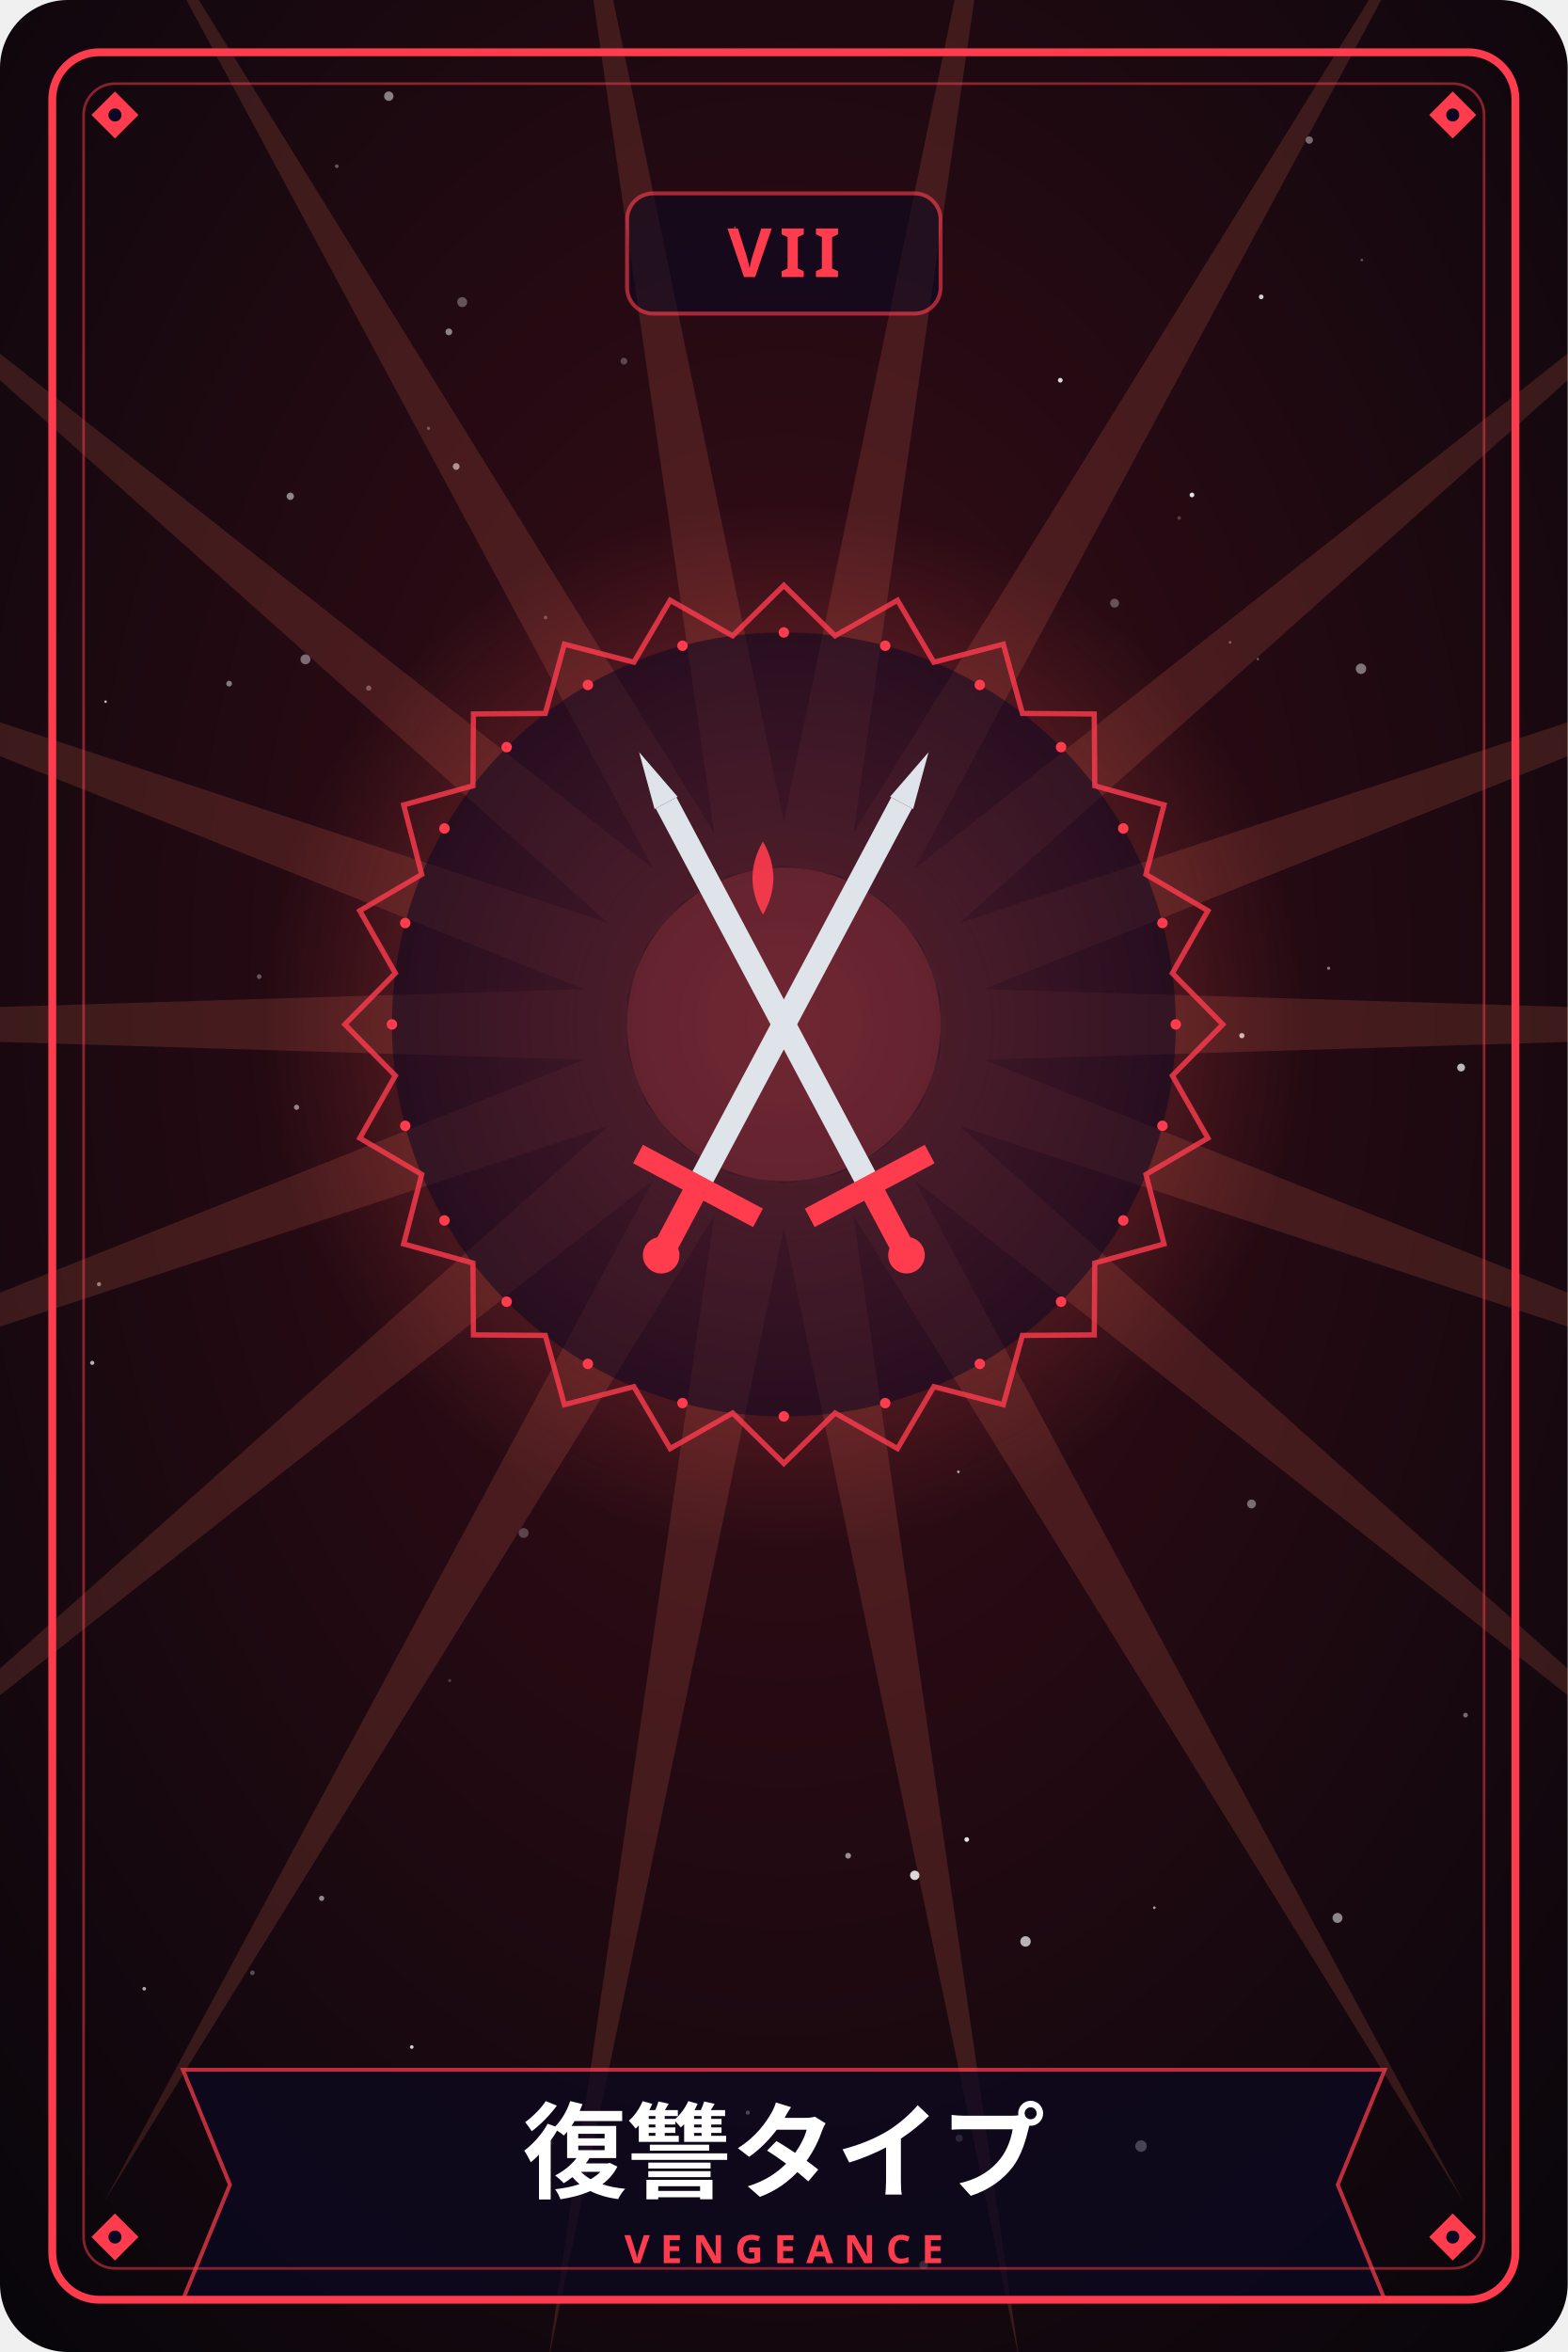
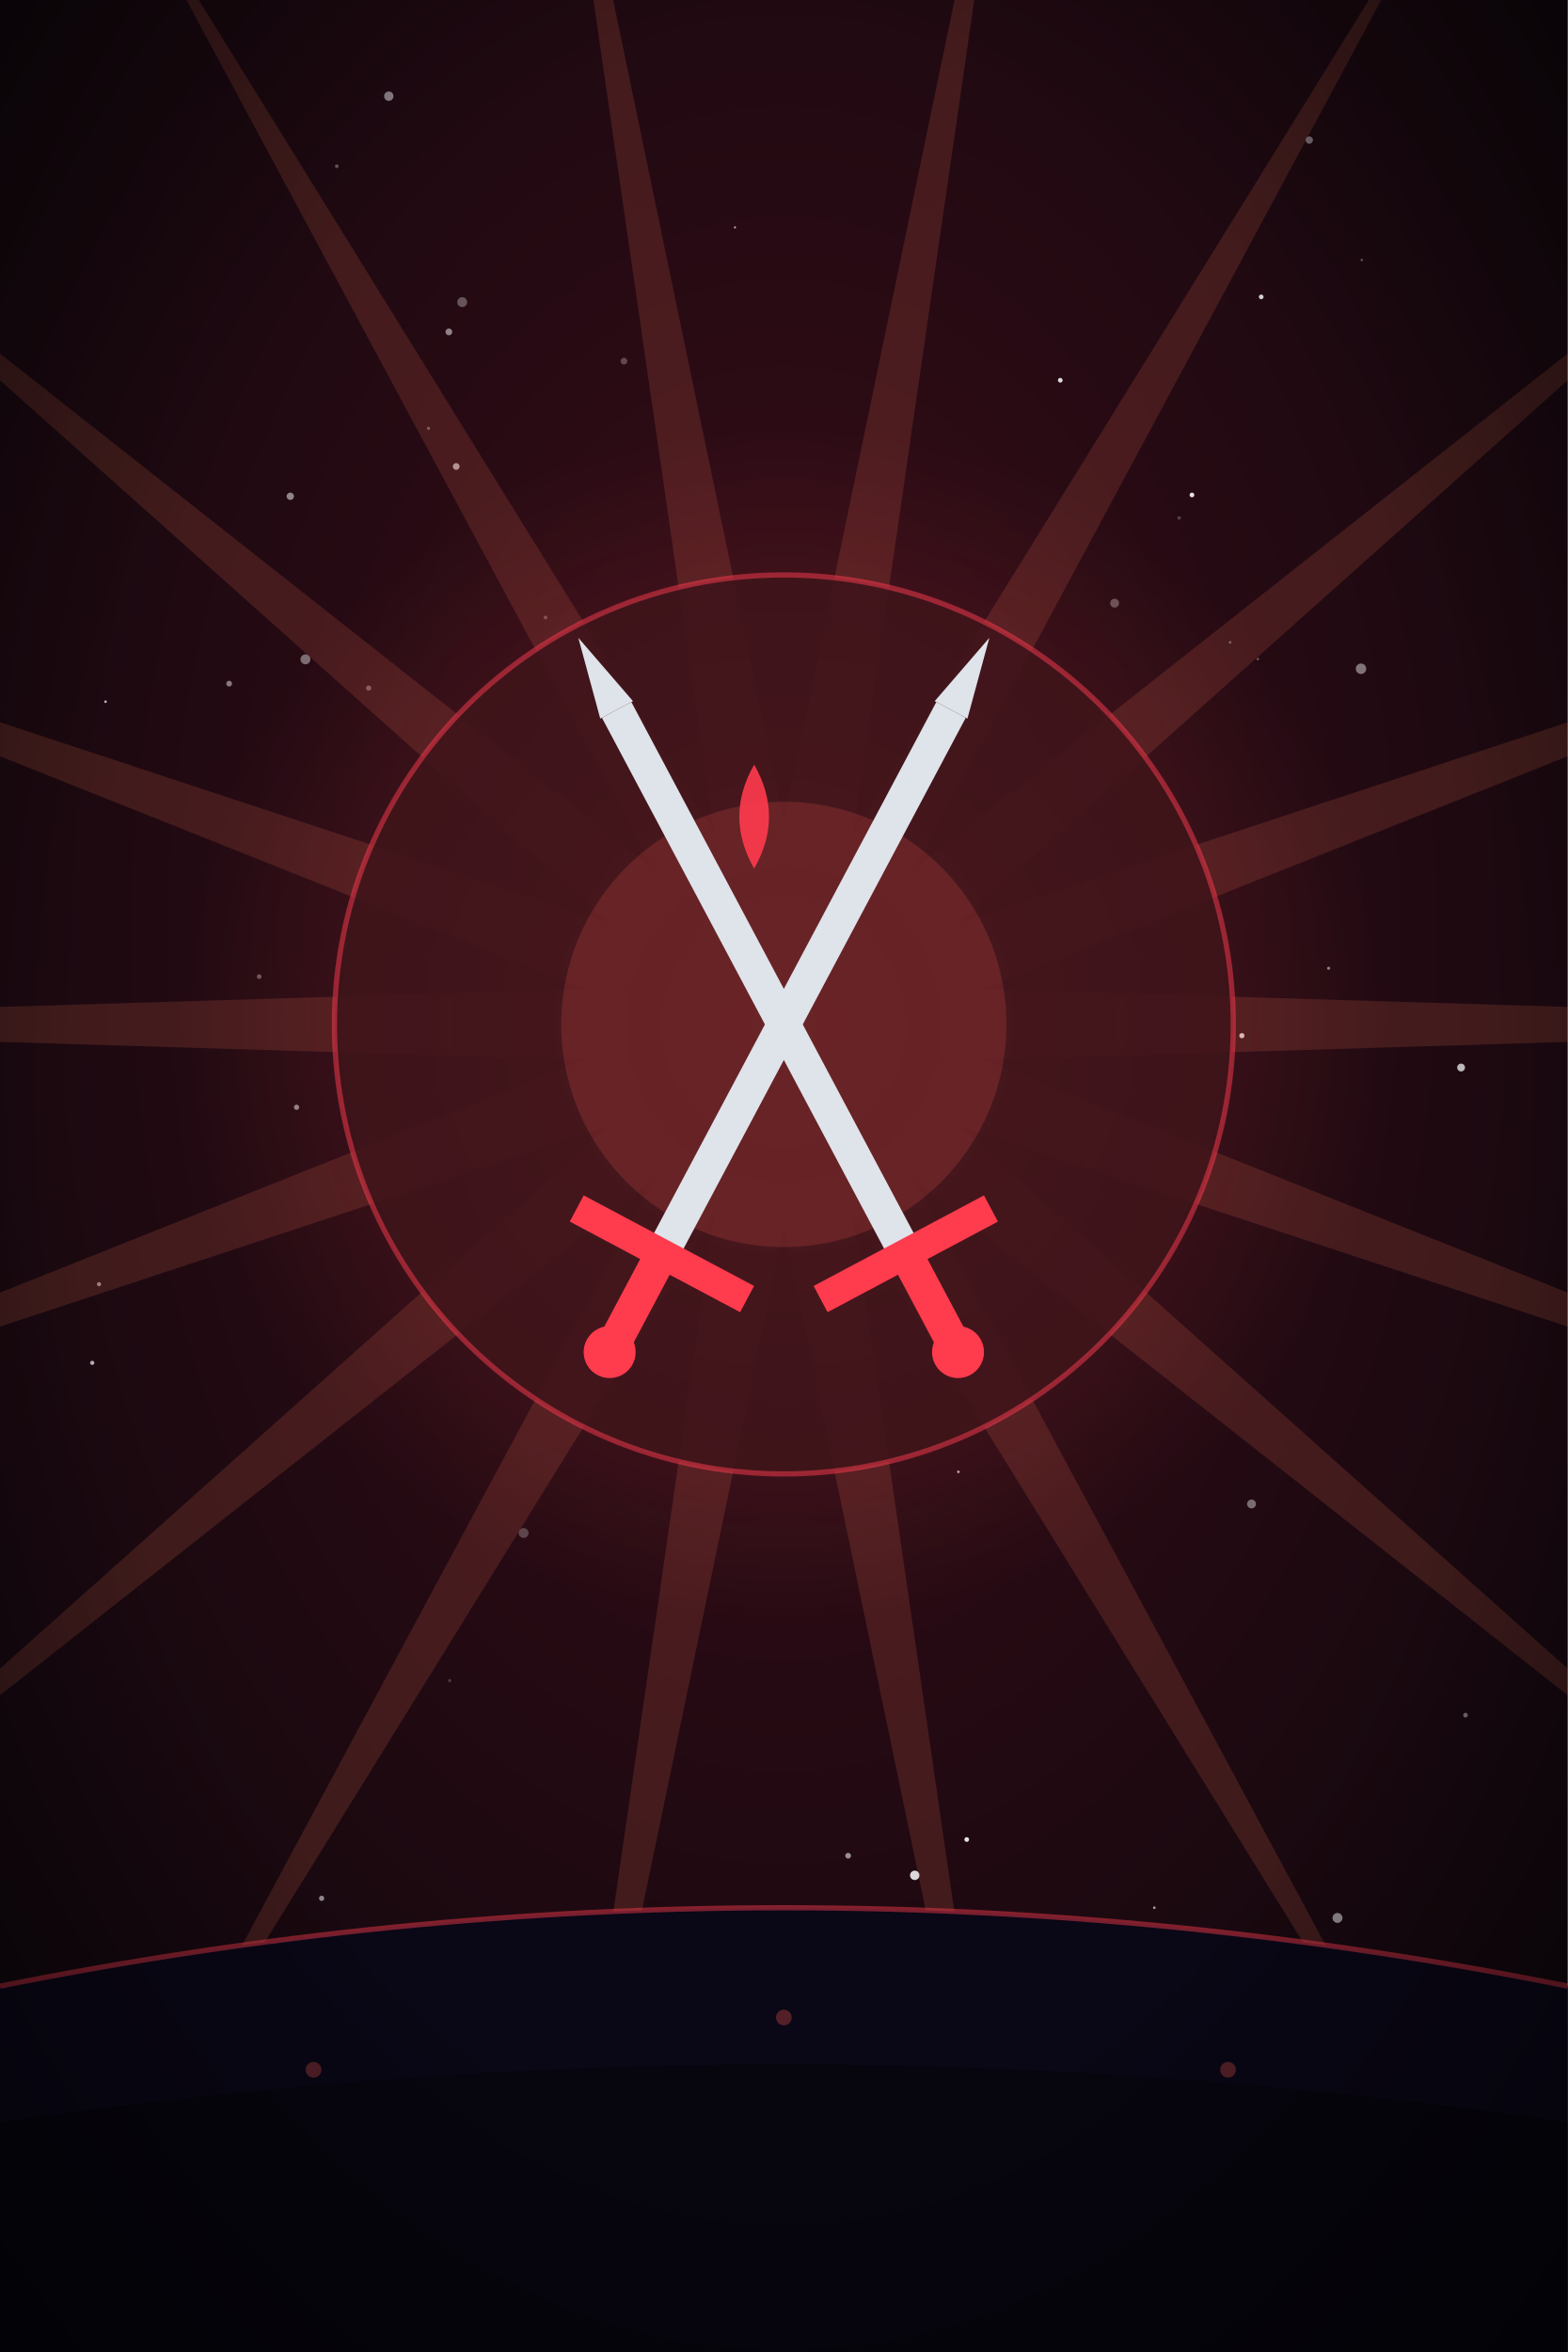
- <svg xmlns="http://www.w3.org/2000/svg" viewBox="0 0 600 900" width="600" height="900" font-family="'Noto Sans JP','Hiragino Sans','Hiragino Kaku Gothic ProN','Yu Gothic',Meiryo,IPAGothic,sans-serif">
+ <svg xmlns="http://www.w3.org/2000/svg" viewBox="0 0 600 900" width="600" height="900">
  <defs>
-     <radialGradient id="bg" cx="50%" cy="42%" r="75%">
+     <radialGradient id="bg" cx="50%" cy="40%" r="78%">
      <stop offset="0%" stop-color="#3a0d18" />
      <stop offset="100%" stop-color="#08060b" />
    </radialGradient>
    <radialGradient id="glow" cx="50%" cy="50%" r="50%">
-       <stop offset="0%" stop-color="#ff5b53" stop-opacity="0.55" />
+       <stop offset="0%" stop-color="#ff5b53" stop-opacity="0.6" />
+       <stop offset="55%" stop-color="#ff5b53" stop-opacity="0.12" />
      <stop offset="100%" stop-color="#ff5b53" stop-opacity="0" />
    </radialGradient>
+     <radialGradient id="vig" cx="50%" cy="46%" r="72%">
+       <stop offset="62%" stop-color="#000" stop-opacity="0" />
+       <stop offset="100%" stop-color="#000" stop-opacity="0.55" />
+     </radialGradient>
  </defs>
-   <rect width="600" height="900" rx="26" fill="url(#bg)" />
+   <rect width="600" height="900" fill="url(#bg)" />
  <g>
    <circle cx="366.8" cy="563.2" r="0.5" fill="#fff" opacity="0.67" />
    <circle cx="123.1" cy="726.4" r="1.0" fill="#fff" opacity="0.52" />
    <circle cx="164.0" cy="163.9" r="0.6" fill="#fff" opacity="0.32" />
    <circle cx="116.9" cy="252.3" r="1.9" fill="#fff" opacity="0.40" />
    <circle cx="55.2" cy="761.0" r="0.7" fill="#fff" opacity="0.65" />
    <circle cx="481.4" cy="252.2" r="0.5" fill="#fff" opacity="0.30" />
    <circle cx="157.6" cy="783.3" r="0.7" fill="#fff" opacity="0.80" />
    <circle cx="87.7" cy="261.6" r="1.1" fill="#fff" opacity="0.46" />
    <circle cx="511.9" cy="733.9" r="1.9" fill="#fff" opacity="0.51" />
    <circle cx="210.6" cy="819.9" r="1.0" fill="#fff" opacity="0.24" />
    <circle cx="475.3" cy="396.3" r="1.0" fill="#fff" opacity="0.78" />
    <circle cx="208.8" cy="236.3" r="0.7" fill="#fff" opacity="0.27" />
    <circle cx="482.7" cy="113.6" r="0.9" fill="#fff" opacity="0.81" />
    <circle cx="113.5" cy="423.7" r="1.0" fill="#fff" opacity="0.50" />
    <circle cx="324.6" cy="710.1" r="1.1" fill="#fff" opacity="0.54" />
    <circle cx="479.0" cy="575.5" r="1.7" fill="#fff" opacity="0.40" />
    <circle cx="560.9" cy="656.3" r="0.9" fill="#fff" opacity="0.40" />
    <circle cx="370.0" cy="703.9" r="0.9" fill="#fff" opacity="0.88" />
    <circle cx="148.8" cy="36.8" r="1.8" fill="#fff" opacity="0.48" />
    <circle cx="37.9" cy="491.4" r="0.8" fill="#fff" opacity="0.48" />
    <circle cx="367.1" cy="818.2" r="1.4" fill="#fff" opacity="0.41" />
    <circle cx="426.6" cy="230.8" r="1.7" fill="#fff" opacity="0.29" />
    <circle cx="405.8" cy="145.5" r="0.9" fill="#fff" opacity="0.85" />
    <circle cx="200.4" cy="586.6" r="1.9" fill="#fff" opacity="0.24" />
    <circle cx="350.1" cy="717.6" r="1.8" fill="#fff" opacity="0.84" />
    <circle cx="176.9" cy="115.6" r="1.9" fill="#fff" opacity="0.30" />
    <circle cx="99.2" cy="373.7" r="0.9" fill="#fff" opacity="0.31" />
    <circle cx="281.3" cy="87.0" r="0.4" fill="#fff" opacity="0.68" />
    <circle cx="171.8" cy="127.0" r="1.3" fill="#fff" opacity="0.49" />
    <circle cx="286.2" cy="808.4" r="0.8" fill="#fff" opacity="0.89" />
    <circle cx="456.2" cy="189.4" r="0.9" fill="#fff" opacity="0.88" />
    <circle cx="128.9" cy="63.6" r="0.7" fill="#fff" opacity="0.32" />
    <circle cx="96.6" cy="754.9" r="0.9" fill="#fff" opacity="0.27" />
    <circle cx="559.2" cy="408.5" r="1.5" fill="#fff" opacity="0.71" />
    <circle cx="40.4" cy="268.5" r="0.5" fill="#fff" opacity="0.73" />
    <circle cx="141.1" cy="263.3" r="1.0" fill="#fff" opacity="0.32" />
    <circle cx="353.5" cy="866.7" r="1.7" fill="#fff" opacity="0.50" />
    <circle cx="508.5" cy="370.5" r="0.6" fill="#fff" opacity="0.47" />
    <circle cx="470.8" cy="245.8" r="0.5" fill="#fff" opacity="0.34" />
    <circle cx="520.9" cy="255.9" r="2.0" fill="#fff" opacity="0.43" />
    <circle cx="172.1" cy="643.1" r="0.6" fill="#fff" opacity="0.20" />
    <circle cx="451.3" cy="198.2" r="0.7" fill="#fff" opacity="0.21" />
    <circle cx="501.1" cy="53.6" r="1.4" fill="#fff" opacity="0.40" />
    <circle cx="174.6" cy="178.5" r="1.3" fill="#fff" opacity="0.58" />
    <circle cx="441.8" cy="730.0" r="0.5" fill="#fff" opacity="0.62" />
    <circle cx="392.5" cy="742.9" r="2.0" fill="#fff" opacity="0.69" />
    <circle cx="436.7" cy="821.2" r="2.2" fill="#fff" opacity="0.86" />
    <circle cx="35.3" cy="521.5" r="0.8" fill="#fff" opacity="0.68" />
    <circle cx="238.8" cy="138.2" r="1.3" fill="#fff" opacity="0.25" />
    <circle cx="111.1" cy="189.9" r="1.4" fill="#fff" opacity="0.50" />
    <circle cx="521.2" cy="99.5" r="0.5" fill="#fff" opacity="0.31" />
  </g>
  <g opacity="0.16">
    <path d="M360 406 L820 392 L360 378 Z" fill="#ff7a5c" />
    <path d="M351.593 425.677 L788.64 569.85 L361.17 399.366 Z" fill="#ff7a5c" />
    <path d="M336.964 441.292 L698.343 726.25 L354.962 419.843 Z" fill="#ff7a5c" />
    <path d="M317.876 450.962 L560 842.333 L342.124 436.962 Z" fill="#ff7a5c" />
    <path d="M296.632 453.52 L390.297 904.1 L324.206 448.657 Z" fill="#ff7a5c" />
    <path d="M275.794 448.657 L209.703 904.1 L303.368 453.52 Z" fill="#ff7a5c" />
    <path d="M257.876 436.962 L40 842.333 L282.124 450.962 Z" fill="#ff7a5c" />
    <path d="M245.038 419.843 L-98.343 726.25 L263.036 441.292 Z" fill="#ff7a5c" />
    <path d="M238.83 399.366 L-188.64 569.85 L248.407 425.677 Z" fill="#ff7a5c" />
    <path d="M240 378 L-220 392 L240 406 Z" fill="#ff7a5c" />
    <path d="M248.407 358.323 L-188.64 214.15 L238.83 384.634 Z" fill="#ff7a5c" />
    <path d="M263.036 342.708 L-98.343 57.75 L245.038 364.157 Z" fill="#ff7a5c" />
    <path d="M282.124 333.038 L40 -58.333 L257.876 347.038 Z" fill="#ff7a5c" />
    <path d="M303.368 330.48 L209.703 -120.1 L275.794 335.343 Z" fill="#ff7a5c" />
    <path d="M324.206 335.343 L390.297 -120.1 L296.632 330.48 Z" fill="#ff7a5c" />
    <path d="M342.124 347.038 L560 -58.333 L317.876 333.038 Z" fill="#ff7a5c" />
    <path d="M354.962 364.157 L698.343 57.75 L336.964 342.708 Z" fill="#ff7a5c" />
    <path d="M361.17 384.634 L788.64 214.15 L351.593 358.323 Z" fill="#ff7a5c" />
  </g>
-   <circle cx="300" cy="392" r="200" fill="url(#glow)" />
-   <circle cx="300" cy="392" r="150" fill="#0b0820" opacity="0.55" />
-   <polygon points="300.0,224.0 319.6,243.3 343.5,229.7 357.4,253.4 384.0,246.5 391.3,273.0 418.8,273.2 419.0,300.7 445.5,308.0 438.6,334.6 462.3,348.5 448.7,372.4 468.0,392.0 448.7,411.6 462.3,435.5 438.6,449.4 445.5,476.0 419.0,483.3 418.8,510.8 391.3,511.0 384.0,537.5 357.4,530.6 343.5,554.3 319.6,540.7 300.0,560.0 280.4,540.7 256.5,554.3 242.6,530.6 216.0,537.5 208.7,511.0 181.2,510.8 181.0,483.3 154.5,476.0 161.4,449.4 137.7,435.5 151.3,411.6 132.0,392.0 151.3,372.4 137.7,348.5 161.4,334.6 154.5,308.0 181.0,300.7 181.2,273.2 208.7,273.0 216.0,246.5 242.6,253.4 256.5,229.7 280.4,243.3" fill="none" stroke="#ff3b4e" stroke-width="2" opacity="0.8" />
-   <circle cx="450.0" cy="392.0" r="2" fill="#ff3b4e" />
-   <circle cx="444.9" cy="430.8" r="2" fill="#ff3b4e" />
-   <circle cx="429.9" cy="467.0" r="2" fill="#ff3b4e" />
-   <circle cx="406.1" cy="498.1" r="2" fill="#ff3b4e" />
-   <circle cx="375.0" cy="521.9" r="2" fill="#ff3b4e" />
-   <circle cx="338.8" cy="536.9" r="2" fill="#ff3b4e" />
-   <circle cx="300.0" cy="542.0" r="2" fill="#ff3b4e" />
-   <circle cx="261.2" cy="536.9" r="2" fill="#ff3b4e" />
-   <circle cx="225.0" cy="521.9" r="2" fill="#ff3b4e" />
-   <circle cx="193.9" cy="498.1" r="2" fill="#ff3b4e" />
-   <circle cx="170.1" cy="467.0" r="2" fill="#ff3b4e" />
-   <circle cx="155.1" cy="430.8" r="2" fill="#ff3b4e" />
-   <circle cx="150.0" cy="392.0" r="2" fill="#ff3b4e" />
-   <circle cx="155.1" cy="353.2" r="2" fill="#ff3b4e" />
-   <circle cx="170.1" cy="317.0" r="2" fill="#ff3b4e" />
-   <circle cx="193.9" cy="285.9" r="2" fill="#ff3b4e" />
-   <circle cx="225.0" cy="262.1" r="2" fill="#ff3b4e" />
-   <circle cx="261.2" cy="247.1" r="2" fill="#ff3b4e" />
-   <circle cx="300.0" cy="242.0" r="2" fill="#ff3b4e" />
-   <circle cx="338.8" cy="247.1" r="2" fill="#ff3b4e" />
-   <circle cx="375.0" cy="262.1" r="2" fill="#ff3b4e" />
-   <circle cx="406.1" cy="285.9" r="2" fill="#ff3b4e" />
-   <circle cx="429.9" cy="317.0" r="2" fill="#ff3b4e" />
-   <circle cx="444.9" cy="353.2" r="2" fill="#ff3b4e" />
-   <circle cx="300" cy="392" r="60" fill="#ff5b53" opacity="0.18" />
-   <g transform="rotate(28 300 392)">
-     <line x1="300" y1="296" x2="300" y2="462" stroke="#dfe3ea" stroke-width="9" />
-     <polygon points="295,296 305,296 300,274" fill="#dfe3ea" />
-     <line x1="274" y1="462" x2="326" y2="462" stroke="#ff3b4e" stroke-width="8" />
-     <line x1="300" y1="462" x2="300" y2="488" stroke="#ff3b4e" stroke-width="9" />
-     <circle cx="300" cy="492" r="7" fill="#ff3b4e" />
+   <circle cx="300" cy="392" r="230" fill="url(#glow)" />
+   <g opacity="0.9">
+     <circle cx="300" cy="392" r="172" fill="#1a0710" />
+     <circle cx="300" cy="392" r="172" fill="#ff5b53" opacity="0.16" />
+     <circle cx="300" cy="392" r="172" fill="none" stroke="#ff3b4e" stroke-width="2" opacity="0.55" />
  </g>
-   <g transform="rotate(-28 300 392)">
-     <line x1="300" y1="296" x2="300" y2="462" stroke="#dfe3ea" stroke-width="9" />
-     <polygon points="295,296 305,296 300,274" fill="#dfe3ea" />
-     <line x1="274" y1="462" x2="326" y2="462" stroke="#ff3b4e" stroke-width="8" />
-     <line x1="300" y1="462" x2="300" y2="488" stroke="#ff3b4e" stroke-width="9" />
-     <circle cx="300" cy="492" r="7" fill="#ff3b4e" />
+   <path d="M0 760 Q 300 700 600 760 L600 900 L0 900 Z" fill="#0a0716" />
+   <path d="M0 760 Q 300 700 600 760" fill="none" stroke="#ff3b4e" stroke-width="2" opacity="0.45" />
+   <path d="M0 812 Q 300 768 600 812 L600 900 L0 900 Z" fill="#000" opacity="0.35" />
+   <g fill="#ff5b53" opacity="0.3">
+     <circle cx="120" cy="792" r="3" />
+     <circle cx="300" cy="772" r="3" />
+     <circle cx="470" cy="792" r="3" />
  </g>
-   <path d="M292 322 q 8 14 0 28 q -8 -14 0 -28 Z" fill="#ff3b4e" opacity="0.9" />
-   <g>
-     <rect x="240" y="74" width="120" height="46" rx="10" fill="#0b0820" opacity="0.6" stroke="#ff3b4e" stroke-width="1.5" />
-     <text x="300" y="106" text-anchor="middle" font-size="26" letter-spacing="3" fill="#ff3b4e" font-weight="700">VII</text>
+   <g transform="translate(300 392) scale(1.42) translate(-300 -392)">
+     <circle cx="300" cy="392" r="60" fill="#ff5b53" opacity="0.18" />
+     <g transform="rotate(28 300 392)">
+       <line x1="300" y1="296" x2="300" y2="462" stroke="#dfe3ea" stroke-width="9" />
+       <polygon points="295,296 305,296 300,274" fill="#dfe3ea" />
+       <line x1="274" y1="462" x2="326" y2="462" stroke="#ff3b4e" stroke-width="8" />
+       <line x1="300" y1="462" x2="300" y2="488" stroke="#ff3b4e" stroke-width="9" />
+       <circle cx="300" cy="492" r="7" fill="#ff3b4e" />
+     </g>
+     <g transform="rotate(-28 300 392)">
+       <line x1="300" y1="296" x2="300" y2="462" stroke="#dfe3ea" stroke-width="9" />
+       <polygon points="295,296 305,296 300,274" fill="#dfe3ea" />
+       <line x1="274" y1="462" x2="326" y2="462" stroke="#ff3b4e" stroke-width="8" />
+       <line x1="300" y1="462" x2="300" y2="488" stroke="#ff3b4e" stroke-width="9" />
+       <circle cx="300" cy="492" r="7" fill="#ff3b4e" />
+     </g>
+     <path d="M292 322 q 8 14 0 28 q -8 -14 0 -28 Z" fill="#ff3b4e" opacity="0.9" />
  </g>
-   <g>
-     <path d="M70 792 L530 792 L512 836 L530 880 L70 880 L88 836 Z" fill="#0b0820" opacity="0.72" stroke="#ff3b4e" stroke-width="1.5" />
-     <text x="300" y="838" text-anchor="middle" font-size="40" font-weight="900" fill="#fff">復讐タイプ</text>
-     <text x="300" y="866" text-anchor="middle" font-size="15" letter-spacing="4" fill="#ff3b4e" font-weight="700">VENGEANCE</text>
-   </g>
-   <rect x="20" y="20" width="560" height="860" rx="18" fill="none" stroke="#ff3b4e" stroke-width="3" />
-   <rect x="32" y="32" width="536" height="836" rx="12" fill="none" stroke="#ff3b4e" stroke-width="1" opacity="0.5" />
-   <g transform="translate(44 44)" fill="#ff3b4e">
-     <polygon points="0,-9 9,0 0,9 -9,0" />
-     <circle cx="0" cy="0" r="2.5" fill="#0c0823" />
-   </g>
-   <g transform="translate(556 44)" fill="#ff3b4e">
-     <polygon points="0,-9 9,0 0,9 -9,0" />
-     <circle cx="0" cy="0" r="2.5" fill="#0c0823" />
-   </g>
-   <g transform="translate(44 856)" fill="#ff3b4e">
-     <polygon points="0,-9 9,0 0,9 -9,0" />
-     <circle cx="0" cy="0" r="2.5" fill="#0c0823" />
-   </g>
-   <g transform="translate(556 856)" fill="#ff3b4e">
-     <polygon points="0,-9 9,0 0,9 -9,0" />
-     <circle cx="0" cy="0" r="2.5" fill="#0c0823" />
-   </g>
+   <rect width="600" height="900" fill="url(#vig)" />
</svg>
